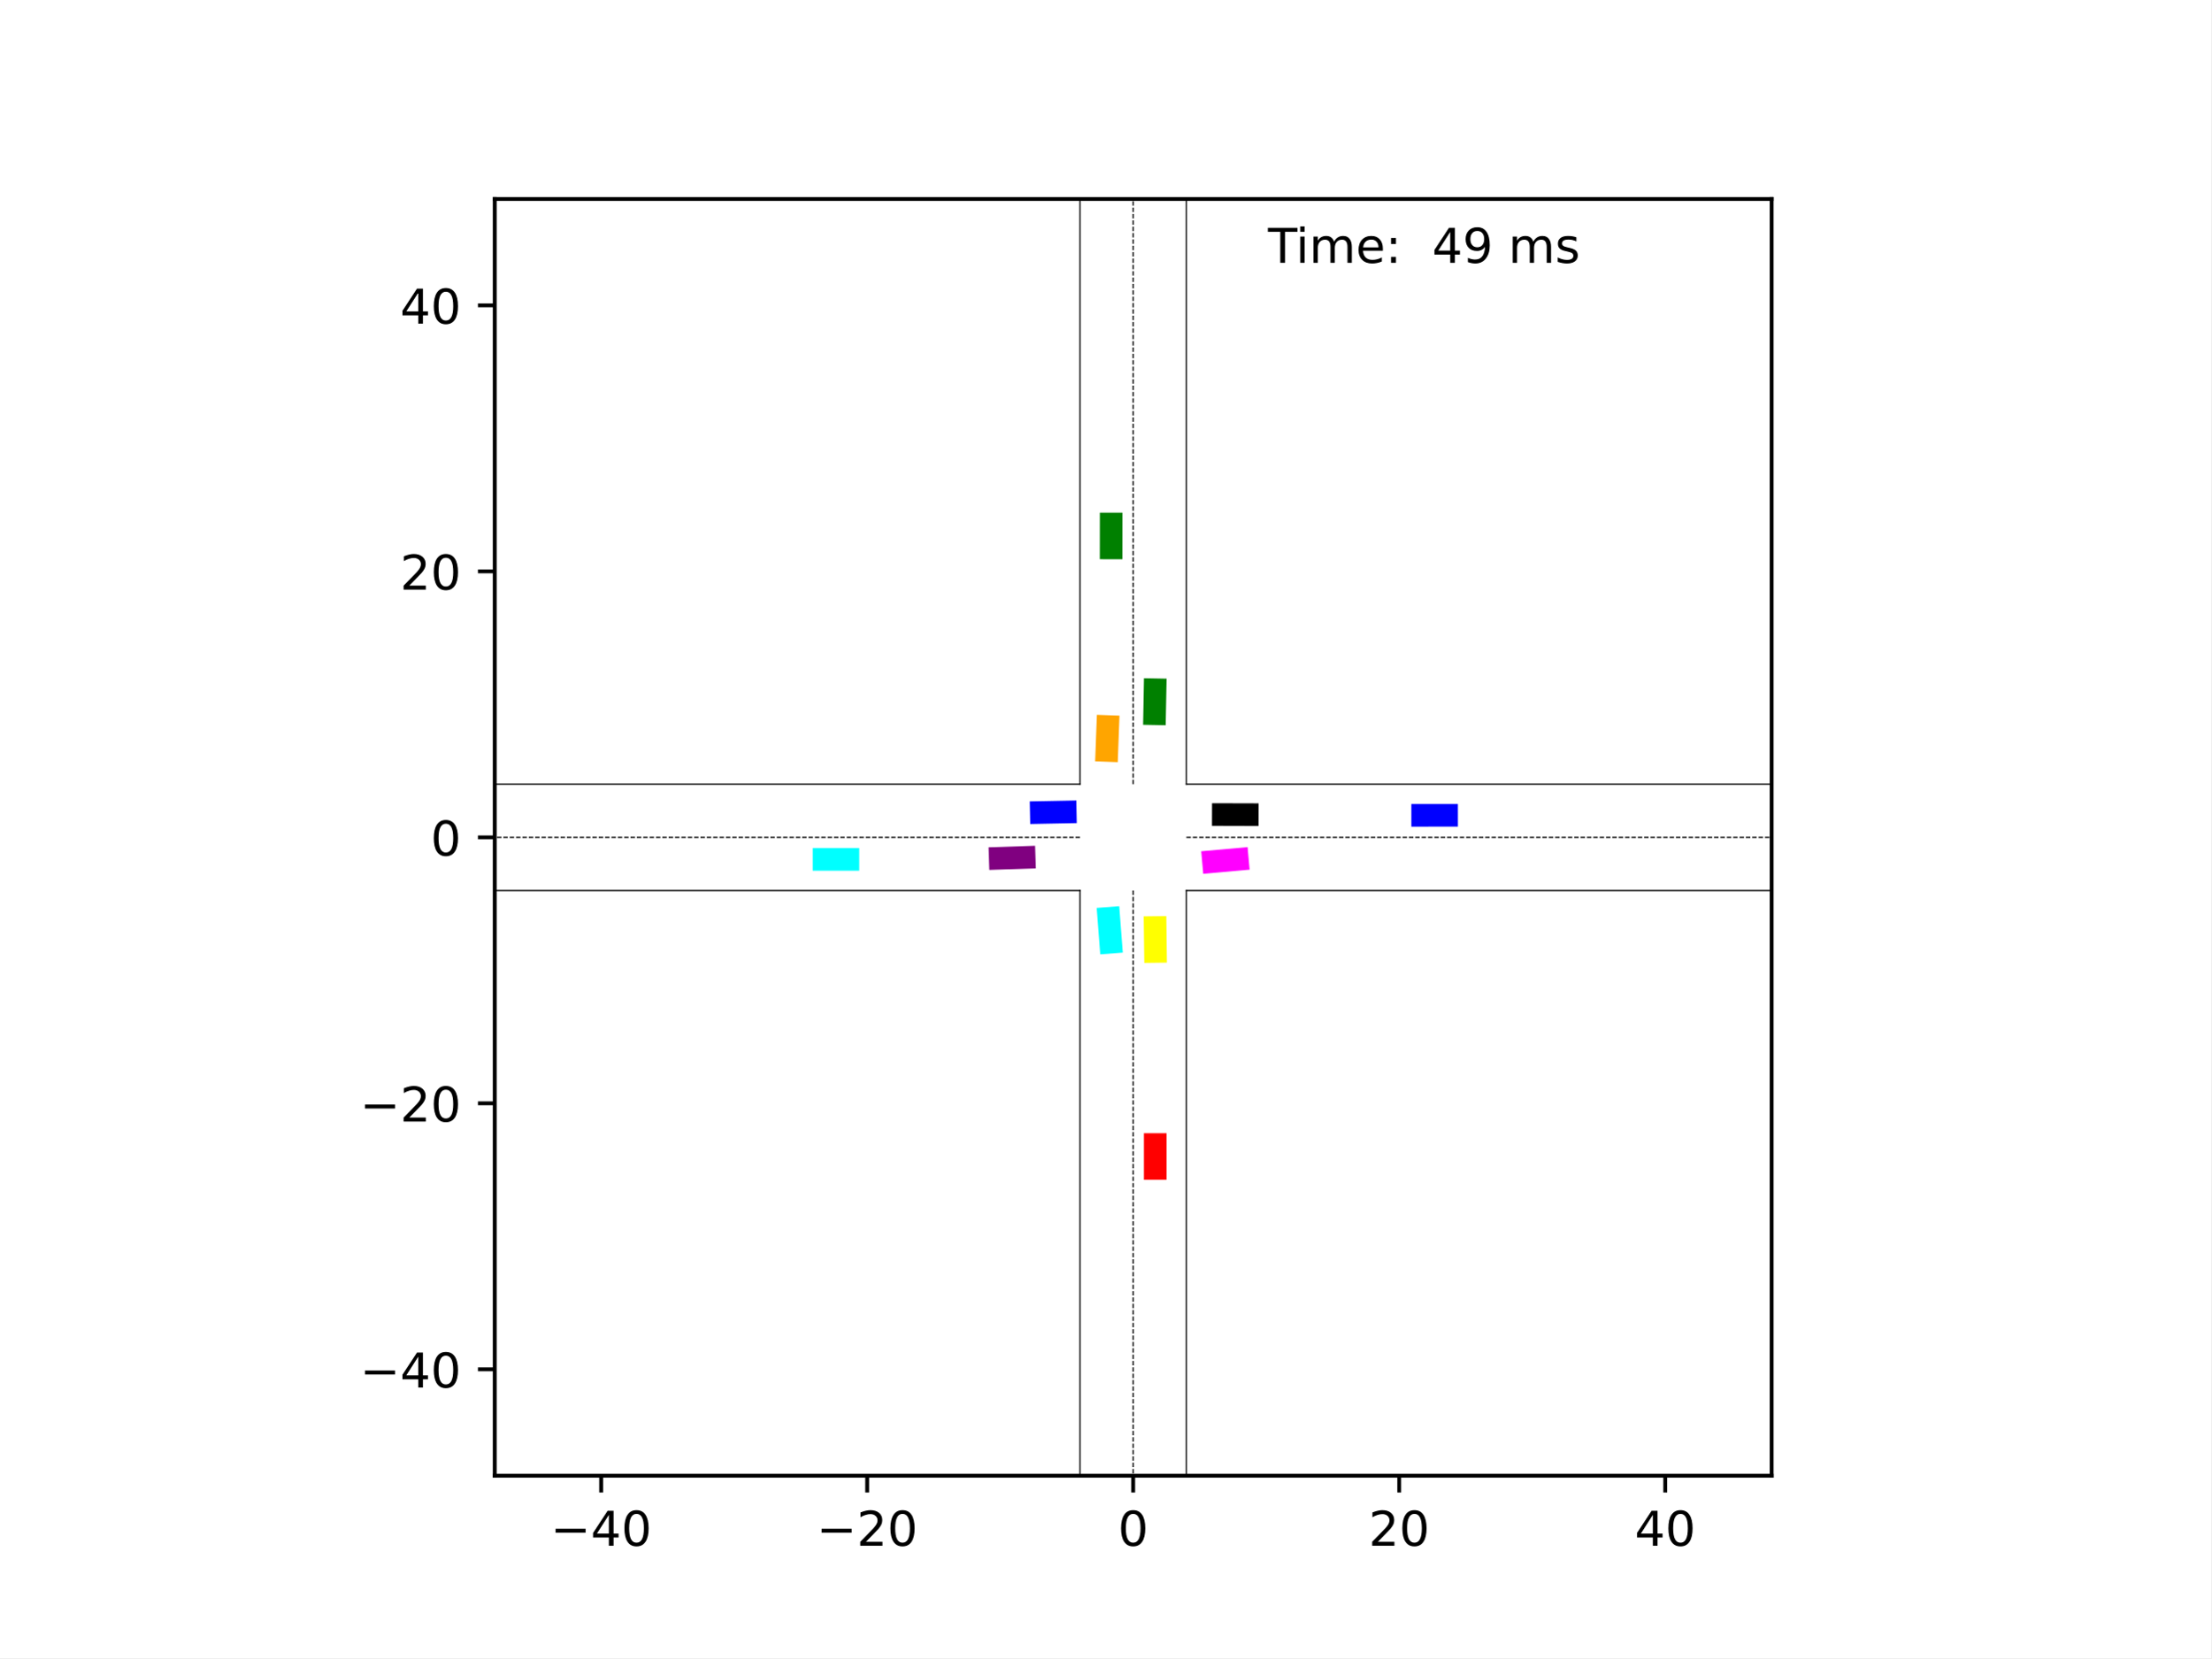
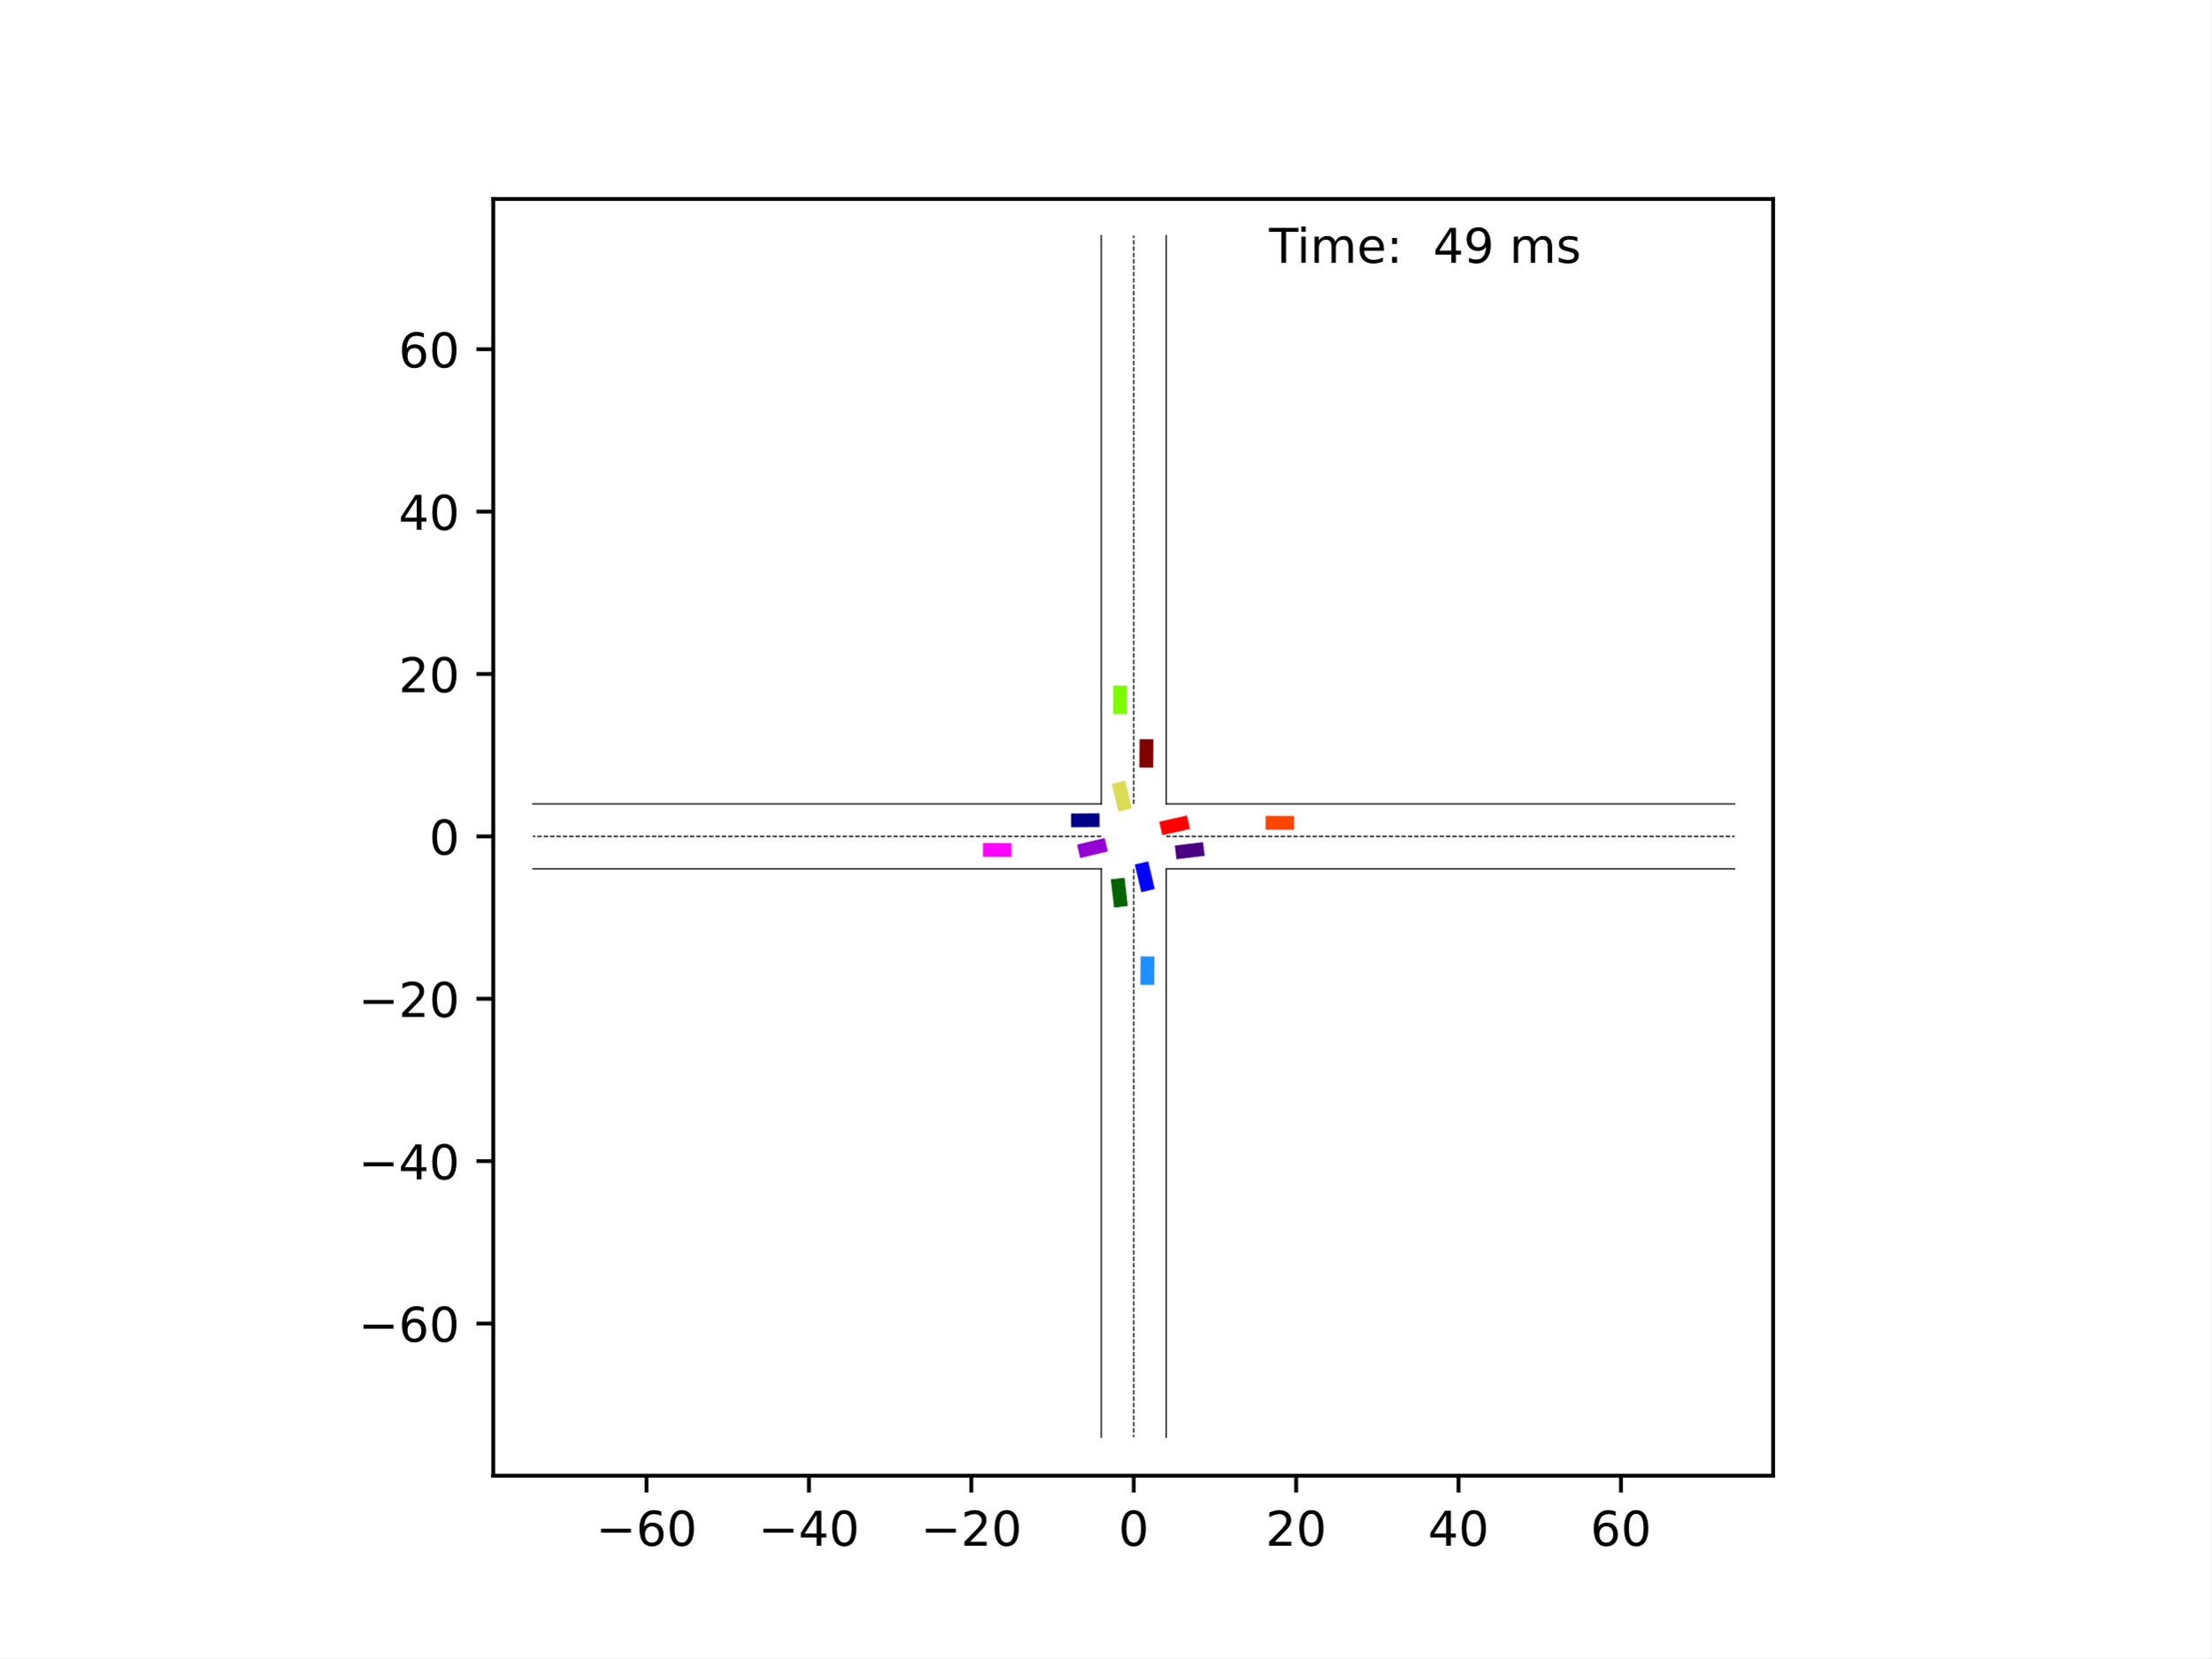
<svg xmlns="http://www.w3.org/2000/svg" xmlns:xlink="http://www.w3.org/1999/xlink" width="460.8pt" height="345.6pt" viewBox="0 0 460.8 345.6" version="1.1">
  <defs>
    <style type="text/css">*{stroke-linejoin: round; stroke-linecap: butt}</style>
  </defs>
  <g id="figure_1">
    <g id="patch_1">
      <path d="M 0 345.6  L 460.8 345.6  L 460.8 0  L 0 0  z " style="fill: #ffffff" />
    </g>
    <g id="axes_1">
      <g id="patch_2">
-         <path d="M 103.104 307.584  L 369.216 307.584  L 369.216 41.472  L 103.104 41.472  z " style="fill: #ffffff" />
+         <path d="M 102.788 307.584  L 369.532 307.584  L 369.532 41.472  L 102.788 41.472  z " style="fill: #ffffff" />
      </g>
      <g id="patch_3">
-         <path d="M 224.308 166.848  L 214.608 167.035  L 214.698 171.747  L 224.398 171.56  z " clip-path="url(#p890539e30c)" style="fill: #0000ff" />
+         <path d="M 229.134 169.511  L 223.21 169.555  L 223.232 172.432  L 229.155 172.388  z " clip-path="url(#p10f6fbd007)" style="fill: #00008b" />
      </g>
      <g id="patch_4">
-         <path d="M 242.935 151.153  L 243.116 141.453  L 238.405 141.365  L 238.224 151.065  z " clip-path="url(#p890539e30c)" style="fill: #008000" />
+         <path d="M 240.324 159.993  L 240.373 154.07  L 237.496 154.046  L 237.447 159.969  z " clip-path="url(#p10f6fbd007)" style="fill: #800000" />
      </g>
      <g id="patch_5">
-         <path d="M 228.553 189.238  L 229.291 198.912  L 233.99 198.553  L 233.251 188.879  z " clip-path="url(#p890539e30c)" style="fill: #00ffff" />
+         <path d="M 231.493 183.283  L 232.181 189.166  L 235.038 188.832  L 234.351 182.948  z " clip-path="url(#p10f6fbd007)" style="fill: #006400" />
      </g>
      <g id="patch_6">
-         <path d="M 250.757 182.122  L 260.421 181.262  L 260.003 176.568  L 250.339 177.428  z " clip-path="url(#p890539e30c)" style="fill: #ff00ff" />
+         <path d="M 245.177 179.086  L 251.058 178.383  L 250.717 175.527  L 244.835 176.23  z " clip-path="url(#p10f6fbd007)" style="fill: #4b0082" />
      </g>
      <g id="patch_7">
-         <path d="M 243.184 200.638  L 243.06 190.937  L 238.348 190.997  L 238.472 200.698  z " clip-path="url(#p890539e30c)" style="fill: #ffff00" />
+         <path d="M 240.646 185.302  L 239.296 179.535  L 236.494 180.191  L 237.845 185.958  z " clip-path="url(#p10f6fbd007)" style="fill: #0000ff" />
      </g>
      <g id="patch_8">
-         <path d="M 262.296 167.445  L 252.594 167.418  L 252.581 172.13  L 262.283 172.157  z " clip-path="url(#p890539e30c)" />
+         <path d="M 247.367 169.975  L 241.586 171.262  L 242.211 174.07  L 247.993 172.783  z " clip-path="url(#p10f6fbd007)" style="fill: #ff0000" />
      </g>
      <g id="patch_9">
-         <path d="M 228.591 148.989  L 228.233 158.684  L 232.942 158.858  L 233.3 149.163  z " clip-path="url(#p890539e30c)" style="fill: #ffa500" />
+         <path d="M 231.689 163.395  L 233.077 169.154  L 235.874 168.48  L 234.486 162.721  z " clip-path="url(#p10f6fbd007)" style="fill: #dbdc56" />
      </g>
      <g id="patch_10">
-         <path d="M 206.174 181.317  L 215.871 180.998  L 215.716 176.288  L 206.019 176.607  z " clip-path="url(#p890539e30c)" style="fill: #800080" />
+         <path d="M 225.121 178.841  L 230.881 177.461  L 230.211 174.663  L 224.451 176.043  z " clip-path="url(#p10f6fbd007)" style="fill: #9400d3" />
      </g>
      <g id="patch_11">
-         <path d="M 243.107 245.907  L 243.106 236.205  L 238.394 236.205  L 238.395 245.907  z " clip-path="url(#p890539e30c)" style="fill: #ff0000" />
+         <path d="M 240.537 205.284  L 240.583 199.361  L 237.706 199.338  L 237.66 205.262  z " clip-path="url(#p10f6fbd007)" style="fill: #1e90ff" />
      </g>
      <g id="patch_12">
-         <path d="M 303.829 167.583  L 294.127 167.585  L 294.129 172.297  L 303.831 172.295  z " clip-path="url(#p890539e30c)" style="fill: #0000ff" />
+         <path d="M 269.705 170.075  L 263.782 170.047  L 263.768 172.924  L 269.692 172.952  z " clip-path="url(#p10f6fbd007)" style="fill: #ff4500" />
      </g>
      <g id="patch_13">
-         <path d="M 229.211 106.855  L 229.201 116.557  L 233.913 116.562  L 233.924 106.86  z " clip-path="url(#p890539e30c)" style="fill: #008000" />
+         <path d="M 232.01 142.894  L 231.976 148.818  L 234.853 148.834  L 234.887 142.911  z " clip-path="url(#p10f6fbd007)" style="fill: #7cfc00" />
      </g>
      <g id="patch_14">
-         <path d="M 169.365 181.476  L 179.067 181.479  L 179.068 176.766  L 169.366 176.763  z " clip-path="url(#p890539e30c)" style="fill: #00ffff" />
+         <path d="M 204.845 178.581  L 210.768 178.605  L 210.78 175.728  L 204.857 175.704  z " clip-path="url(#p10f6fbd007)" style="fill: #ff00ff" />
      </g>
      <g id="matplotlib.axis_1">
        <g id="xtick_1">
          <g id="line2d_1">
            <defs>
-               <path id="ma688c7cbf6" d="M 0 0  L 0 3.5  " style="stroke: #000000; stroke-width: 0.8" />
+               <path id="m6a19a32b71" d="M 0 0  L 0 3.5  " style="stroke: #000000; stroke-width: 0.8" />
            </defs>
            <g>
-               <use xlink:href="#ma688c7cbf6" x="125.28" y="307.584" style="stroke: #000000; stroke-width: 0.8" />
+               <use xlink:href="#m6a19a32b71" x="134.73" y="307.584" style="stroke: #000000; stroke-width: 0.8" />
            </g>
          </g>
          <g id="text_1">
-             <g transform="translate(114.7277 322.1824) scale(0.1 -0.1)">
+             <g transform="translate(124.1775 322.1824) scale(0.1 -0.1)">
              <defs>
                <path id="DejaVuSans-2212" d="M 678 2272  L 4684 2272  L 4684 1741  L 678 1741  L 678 2272  z " transform="scale(0.015625)" />
-                 <path id="DejaVuSans-34" d="M 2419 4116  L 825 1625  L 2419 1625  L 2419 4116  z M 2253 4666  L 3047 4666  L 3047 1625  L 3713 1625  L 3713 1100  L 3047 1100  L 3047 0  L 2419 0  L 2419 1100  L 313 1100  L 313 1709  L 2253 4666  z " transform="scale(0.015625)" />
+                 <path id="DejaVuSans-36" d="M 2113 2584  Q 1688 2584 1439 2293  Q 1191 2003 1191 1497  Q 1191 994 1439 701  Q 1688 409 2113 409  Q 2538 409 2786 701  Q 3034 994 3034 1497  Q 3034 2003 2786 2293  Q 2538 2584 2113 2584  z M 3366 4563  L 3366 3988  Q 3128 4100 2886 4159  Q 2644 4219 2406 4219  Q 1781 4219 1451 3797  Q 1122 3375 1075 2522  Q 1259 2794 1537 2939  Q 1816 3084 2150 3084  Q 2853 3084 3261 2657  Q 3669 2231 3669 1497  Q 3669 778 3244 343  Q 2819 -91 2113 -91  Q 1303 -91 875 529  Q 447 1150 447 2328  Q 447 3434 972 4092  Q 1497 4750 2381 4750  Q 2619 4750 2861 4703  Q 3103 4656 3366 4563  z " transform="scale(0.015625)" />
                <path id="DejaVuSans-30" d="M 2034 4250  Q 1547 4250 1301 3770  Q 1056 3291 1056 2328  Q 1056 1369 1301 889  Q 1547 409 2034 409  Q 2525 409 2770 889  Q 3016 1369 3016 2328  Q 3016 3291 2770 3770  Q 2525 4250 2034 4250  z M 2034 4750  Q 2819 4750 3233 4129  Q 3647 3509 3647 2328  Q 3647 1150 3233 529  Q 2819 -91 2034 -91  Q 1250 -91 836 529  Q 422 1150 422 2328  Q 422 3509 836 4129  Q 1250 4750 2034 4750  z " transform="scale(0.015625)" />
              </defs>
              <use xlink:href="#DejaVuSans-2212" />
-               <use xlink:href="#DejaVuSans-34" x="83.789" />
+               <use xlink:href="#DejaVuSans-36" x="83.789" />
              <use xlink:href="#DejaVuSans-30" x="147.412" />
            </g>
          </g>
        </g>
        <g id="xtick_2">
          <g id="line2d_2">
            <g>
-               <use xlink:href="#ma688c7cbf6" x="180.72" y="307.584" style="stroke: #000000; stroke-width: 0.8" />
+               <use xlink:href="#m6a19a32b71" x="168.578" y="307.584" style="stroke: #000000; stroke-width: 0.8" />
            </g>
          </g>
          <g id="text_2">
-             <g transform="translate(170.1677 322.1824) scale(0.1 -0.1)">
+             <g transform="translate(158.0256 322.1824) scale(0.1 -0.1)">
+               <defs>
+                 <path id="DejaVuSans-34" d="M 2419 4116  L 825 1625  L 2419 1625  L 2419 4116  z M 2253 4666  L 3047 4666  L 3047 1625  L 3713 1625  L 3713 1100  L 3047 1100  L 3047 0  L 2419 0  L 2419 1100  L 313 1100  L 313 1709  L 2253 4666  z " transform="scale(0.015625)" />
+               </defs>
+               <use xlink:href="#DejaVuSans-2212" />
+               <use xlink:href="#DejaVuSans-34" x="83.789" />
+               <use xlink:href="#DejaVuSans-30" x="147.412" />
+             </g>
+           </g>
+         </g>
+         <g id="xtick_3">
+           <g id="line2d_3">
+             <g>
+               <use xlink:href="#m6a19a32b71" x="202.426" y="307.584" style="stroke: #000000; stroke-width: 0.8" />
+             </g>
+           </g>
+           <g id="text_3">
+             <g transform="translate(191.8737 322.1824) scale(0.1 -0.1)">
              <defs>
                <path id="DejaVuSans-32" d="M 1228 531  L 3431 531  L 3431 0  L 469 0  L 469 531  Q 828 903 1448 1529  Q 2069 2156 2228 2338  Q 2531 2678 2651 2914  Q 2772 3150 2772 3378  Q 2772 3750 2511 3984  Q 2250 4219 1831 4219  Q 1534 4219 1204 4116  Q 875 4013 500 3803  L 500 4441  Q 881 4594 1212 4672  Q 1544 4750 1819 4750  Q 2544 4750 2975 4387  Q 3406 4025 3406 3419  Q 3406 3131 3298 2873  Q 3191 2616 2906 2266  Q 2828 2175 2409 1742  Q 1991 1309 1228 531  z " transform="scale(0.015625)" />
              </defs>
              <use xlink:href="#DejaVuSans-2212" />
              <use xlink:href="#DejaVuSans-32" x="83.789" />
              <use xlink:href="#DejaVuSans-30" x="147.412" />
            </g>
          </g>
        </g>
-         <g id="xtick_3">
-           <g id="line2d_3">
-             <g>
-               <use xlink:href="#ma688c7cbf6" x="236.16" y="307.584" style="stroke: #000000; stroke-width: 0.8" />
-             </g>
-           </g>
-           <g id="text_3">
-             <g transform="translate(232.9787 322.1824) scale(0.1 -0.1)">
-               <use xlink:href="#DejaVuSans-30" />
-             </g>
-           </g>
-         </g>
        <g id="xtick_4">
          <g id="line2d_4">
            <g>
-               <use xlink:href="#ma688c7cbf6" x="291.6" y="307.584" style="stroke: #000000; stroke-width: 0.8" />
+               <use xlink:href="#m6a19a32b71" x="236.274" y="307.584" style="stroke: #000000; stroke-width: 0.8" />
            </g>
          </g>
          <g id="text_4">
-             <g transform="translate(285.2375 322.1824) scale(0.1 -0.1)">
-               <use xlink:href="#DejaVuSans-32" />
-               <use xlink:href="#DejaVuSans-30" x="63.623" />
+             <g transform="translate(233.0929 322.1824) scale(0.1 -0.1)">
+               <use xlink:href="#DejaVuSans-30" />
            </g>
          </g>
        </g>
        <g id="xtick_5">
          <g id="line2d_5">
            <g>
-               <use xlink:href="#ma688c7cbf6" x="347.04" y="307.584" style="stroke: #000000; stroke-width: 0.8" />
+               <use xlink:href="#m6a19a32b71" x="270.122" y="307.584" style="stroke: #000000; stroke-width: 0.8" />
            </g>
          </g>
          <g id="text_5">
-             <g transform="translate(340.6775 322.1824) scale(0.1 -0.1)">
+             <g transform="translate(263.7597 322.1824) scale(0.1 -0.1)">
+               <use xlink:href="#DejaVuSans-32" />
+               <use xlink:href="#DejaVuSans-30" x="63.623" />
+             </g>
+           </g>
+         </g>
+         <g id="xtick_6">
+           <g id="line2d_6">
+             <g>
+               <use xlink:href="#m6a19a32b71" x="303.97" y="307.584" style="stroke: #000000; stroke-width: 0.8" />
+             </g>
+           </g>
+           <g id="text_6">
+             <g transform="translate(297.6078 322.1824) scale(0.1 -0.1)">
              <use xlink:href="#DejaVuSans-34" />
+               <use xlink:href="#DejaVuSans-30" x="63.623" />
+             </g>
+           </g>
+         </g>
+         <g id="xtick_7">
+           <g id="line2d_7">
+             <g>
+               <use xlink:href="#m6a19a32b71" x="337.818" y="307.584" style="stroke: #000000; stroke-width: 0.8" />
+             </g>
+           </g>
+           <g id="text_7">
+             <g transform="translate(331.4559 322.1824) scale(0.1 -0.1)">
+               <use xlink:href="#DejaVuSans-36" />
              <use xlink:href="#DejaVuSans-30" x="63.623" />
            </g>
          </g>
        </g>
      </g>
      <g id="matplotlib.axis_2">
        <g id="ytick_1">
-           <g id="line2d_6">
+           <g id="line2d_8">
            <defs>
-               <path id="m2011895dca" d="M 0 0  L -3.5 0  " style="stroke: #000000; stroke-width: 0.8" />
+               <path id="m7a313d8a4e" d="M 0 0  L -3.5 0  " style="stroke: #000000; stroke-width: 0.8" />
            </defs>
            <g>
-               <use xlink:href="#m2011895dca" x="103.104" y="285.408" style="stroke: #000000; stroke-width: 0.8" />
-             </g>
-           </g>
-           <g id="text_6">
-             <g transform="translate(74.99931 289.2072) scale(0.1 -0.1)">
+               <use xlink:href="#m7a313d8a4e" x="102.788" y="275.87" style="stroke: #000000; stroke-width: 0.8" />
+             </g>
+           </g>
+           <g id="text_8">
+             <g transform="translate(74.68291 279.6692) scale(0.1 -0.1)">
+               <use xlink:href="#DejaVuSans-2212" />
+               <use xlink:href="#DejaVuSans-36" x="83.789" />
+               <use xlink:href="#DejaVuSans-30" x="147.412" />
+             </g>
+           </g>
+         </g>
+         <g id="ytick_2">
+           <g id="line2d_9">
+             <g>
+               <use xlink:href="#m7a313d8a4e" x="102.788" y="242.022" style="stroke: #000000; stroke-width: 0.8" />
+             </g>
+           </g>
+           <g id="text_9">
+             <g transform="translate(74.68291 245.8211) scale(0.1 -0.1)">
              <use xlink:href="#DejaVuSans-2212" />
              <use xlink:href="#DejaVuSans-34" x="83.789" />
              <use xlink:href="#DejaVuSans-30" x="147.412" />
            </g>
          </g>
        </g>
-         <g id="ytick_2">
-           <g id="line2d_7">
-             <g>
-               <use xlink:href="#m2011895dca" x="103.104" y="229.968" style="stroke: #000000; stroke-width: 0.8" />
-             </g>
-           </g>
-           <g id="text_7">
-             <g transform="translate(74.99931 233.7672) scale(0.1 -0.1)">
+         <g id="ytick_3">
+           <g id="line2d_10">
+             <g>
+               <use xlink:href="#m7a313d8a4e" x="102.788" y="208.174" style="stroke: #000000; stroke-width: 0.8" />
+             </g>
+           </g>
+           <g id="text_10">
+             <g transform="translate(74.68291 211.973) scale(0.1 -0.1)">
              <use xlink:href="#DejaVuSans-2212" />
              <use xlink:href="#DejaVuSans-32" x="83.789" />
              <use xlink:href="#DejaVuSans-30" x="147.412" />
            </g>
          </g>
        </g>
-         <g id="ytick_3">
-           <g id="line2d_8">
-             <g>
-               <use xlink:href="#m2011895dca" x="103.104" y="174.528" style="stroke: #000000; stroke-width: 0.8" />
-             </g>
-           </g>
-           <g id="text_8">
-             <g transform="translate(89.7415 178.3272) scale(0.1 -0.1)">
+         <g id="ytick_4">
+           <g id="line2d_11">
+             <g>
+               <use xlink:href="#m7a313d8a4e" x="102.788" y="174.326" style="stroke: #000000; stroke-width: 0.8" />
+             </g>
+           </g>
+           <g id="text_11">
+             <g transform="translate(89.4251 178.1249) scale(0.1 -0.1)">
              <use xlink:href="#DejaVuSans-30" />
            </g>
          </g>
        </g>
-         <g id="ytick_4">
-           <g id="line2d_9">
-             <g>
-               <use xlink:href="#m2011895dca" x="103.104" y="119.088" style="stroke: #000000; stroke-width: 0.8" />
-             </g>
-           </g>
-           <g id="text_9">
-             <g transform="translate(83.379 122.8872) scale(0.1 -0.1)">
+         <g id="ytick_5">
+           <g id="line2d_12">
+             <g>
+               <use xlink:href="#m7a313d8a4e" x="102.788" y="140.478" style="stroke: #000000; stroke-width: 0.8" />
+             </g>
+           </g>
+           <g id="text_12">
+             <g transform="translate(83.0626 144.2769) scale(0.1 -0.1)">
              <use xlink:href="#DejaVuSans-32" />
              <use xlink:href="#DejaVuSans-30" x="63.623" />
            </g>
          </g>
        </g>
-         <g id="ytick_5">
-           <g id="line2d_10">
-             <g>
-               <use xlink:href="#m2011895dca" x="103.104" y="63.648" style="stroke: #000000; stroke-width: 0.8" />
-             </g>
-           </g>
-           <g id="text_10">
-             <g transform="translate(83.379 67.44722) scale(0.1 -0.1)">
+         <g id="ytick_6">
+           <g id="line2d_13">
+             <g>
+               <use xlink:href="#m7a313d8a4e" x="102.788" y="106.63" style="stroke: #000000; stroke-width: 0.8" />
+             </g>
+           </g>
+           <g id="text_13">
+             <g transform="translate(83.0626 110.4288) scale(0.1 -0.1)">
              <use xlink:href="#DejaVuSans-34" />
              <use xlink:href="#DejaVuSans-30" x="63.623" />
            </g>
          </g>
        </g>
-       </g>
-       <g id="line2d_11">
-         <path d="M 247.248 346.6  L 247.248 185.616  " clip-path="url(#p890539e30c)" style="fill: none; stroke: #000000; stroke-width: 0.25; stroke-linecap: square" />
-       </g>
-       <g id="line2d_12">
-         <path d="M 247.248 185.616  L 413.568 185.616  " clip-path="url(#p890539e30c)" style="fill: none; stroke: #000000; stroke-width: 0.25; stroke-linecap: square" />
-       </g>
-       <g id="line2d_13">
-         <path d="M 413.568 163.44  L 247.248 163.44  " clip-path="url(#p890539e30c)" style="fill: none; stroke: #000000; stroke-width: 0.25; stroke-linecap: square" />
-       </g>
-       <g id="line2d_14">
-         <path d="M 247.248 163.44  L 247.248 -1  " clip-path="url(#p890539e30c)" style="fill: none; stroke: #000000; stroke-width: 0.25; stroke-linecap: square" />
+         <g id="ytick_7">
+           <g id="line2d_14">
+             <g>
+               <use xlink:href="#m7a313d8a4e" x="102.788" y="72.781" style="stroke: #000000; stroke-width: 0.8" />
+             </g>
+           </g>
+           <g id="text_14">
+             <g transform="translate(83.0626 76.5807) scale(0.1 -0.1)">
+               <use xlink:href="#DejaVuSans-36" />
+               <use xlink:href="#DejaVuSans-30" x="63.623" />
+             </g>
+           </g>
+         </g>
      </g>
      <g id="line2d_15">
-         <path d="M 225.072 -1  L 225.072 163.44  " clip-path="url(#p890539e30c)" style="fill: none; stroke: #000000; stroke-width: 0.25; stroke-linecap: square" />
+         <path d="M 243.044 299.564  L 243.044 181.095  " clip-path="url(#p10f6fbd007)" style="fill: none; stroke: #000000; stroke-width: 0.25; stroke-linecap: square" />
      </g>
      <g id="line2d_16">
-         <path d="M 225.072 163.44  L 58.752 163.44  " clip-path="url(#p890539e30c)" style="fill: none; stroke: #000000; stroke-width: 0.25; stroke-linecap: square" />
+         <path d="M 243.044 181.095  L 361.512 181.095  " clip-path="url(#p10f6fbd007)" style="fill: none; stroke: #000000; stroke-width: 0.25; stroke-linecap: square" />
      </g>
      <g id="line2d_17">
-         <path d="M 58.752 185.616  L 225.072 185.616  " clip-path="url(#p890539e30c)" style="fill: none; stroke: #000000; stroke-width: 0.25; stroke-linecap: square" />
+         <path d="M 361.512 167.556  L 243.044 167.556  " clip-path="url(#p10f6fbd007)" style="fill: none; stroke: #000000; stroke-width: 0.25; stroke-linecap: square" />
      </g>
      <g id="line2d_18">
-         <path d="M 225.072 185.616  L 225.072 346.6  " clip-path="url(#p890539e30c)" style="fill: none; stroke: #000000; stroke-width: 0.25; stroke-linecap: square" />
+         <path d="M 243.044 167.556  L 243.044 49.088  " clip-path="url(#p10f6fbd007)" style="fill: none; stroke: #000000; stroke-width: 0.25; stroke-linecap: square" />
      </g>
      <g id="line2d_19">
-         <path d="M 247.248 174.528  L 413.568 174.528  " clip-path="url(#p890539e30c)" style="fill: none; stroke-dasharray: 0.925,0.4; stroke-dashoffset: 0; stroke: #000000; stroke-width: 0.25" />
+         <path d="M 229.505 49.088  L 229.505 167.556  " clip-path="url(#p10f6fbd007)" style="fill: none; stroke: #000000; stroke-width: 0.25; stroke-linecap: square" />
      </g>
      <g id="line2d_20">
-         <path d="M 236.16 163.44  L 236.16 -1  " clip-path="url(#p890539e30c)" style="fill: none; stroke-dasharray: 0.925,0.4; stroke-dashoffset: 0; stroke: #000000; stroke-width: 0.25" />
+         <path d="M 229.505 167.556  L 111.036 167.556  " clip-path="url(#p10f6fbd007)" style="fill: none; stroke: #000000; stroke-width: 0.25; stroke-linecap: square" />
      </g>
      <g id="line2d_21">
-         <path d="M 225.072 174.528  L 58.752 174.528  " clip-path="url(#p890539e30c)" style="fill: none; stroke-dasharray: 0.925,0.4; stroke-dashoffset: 0; stroke: #000000; stroke-width: 0.25" />
+         <path d="M 111.036 181.095  L 229.505 181.095  " clip-path="url(#p10f6fbd007)" style="fill: none; stroke: #000000; stroke-width: 0.25; stroke-linecap: square" />
      </g>
      <g id="line2d_22">
-         <path d="M 236.16 185.616  L 236.16 346.6  " clip-path="url(#p890539e30c)" style="fill: none; stroke-dasharray: 0.925,0.4; stroke-dashoffset: 0; stroke: #000000; stroke-width: 0.25" />
+         <path d="M 229.505 181.095  L 229.505 299.564  " clip-path="url(#p10f6fbd007)" style="fill: none; stroke: #000000; stroke-width: 0.25; stroke-linecap: square" />
+       </g>
+       <g id="line2d_23">
+         <path d="M 243.044 174.326  L 361.512 174.326  " clip-path="url(#p10f6fbd007)" style="fill: none; stroke-dasharray: 0.925,0.4; stroke-dashoffset: 0; stroke: #000000; stroke-width: 0.25" />
+       </g>
+       <g id="line2d_24">
+         <path d="M 236.274 167.556  L 236.274 49.088  " clip-path="url(#p10f6fbd007)" style="fill: none; stroke-dasharray: 0.925,0.4; stroke-dashoffset: 0; stroke: #000000; stroke-width: 0.25" />
+       </g>
+       <g id="line2d_25">
+         <path d="M 229.505 174.326  L 111.036 174.326  " clip-path="url(#p10f6fbd007)" style="fill: none; stroke-dasharray: 0.925,0.4; stroke-dashoffset: 0; stroke: #000000; stroke-width: 0.25" />
+       </g>
+       <g id="line2d_26">
+         <path d="M 236.274 181.095  L 236.274 299.564  " clip-path="url(#p10f6fbd007)" style="fill: none; stroke-dasharray: 0.925,0.4; stroke-dashoffset: 0; stroke: #000000; stroke-width: 0.25" />
      </g>
      <g id="patch_15">
-         <path d="M 103.104 307.584  L 103.104 41.472  " style="fill: none; stroke: #000000; stroke-width: 0.8; stroke-linejoin: miter; stroke-linecap: square" />
+         <path d="M 102.788 307.584  L 102.788 41.472  " style="fill: none; stroke: #000000; stroke-width: 0.8; stroke-linejoin: miter; stroke-linecap: square" />
      </g>
      <g id="patch_16">
-         <path d="M 369.216 307.584  L 369.216 41.472  " style="fill: none; stroke: #000000; stroke-width: 0.8; stroke-linejoin: miter; stroke-linecap: square" />
+         <path d="M 369.532 307.584  L 369.532 41.472  " style="fill: none; stroke: #000000; stroke-width: 0.8; stroke-linejoin: miter; stroke-linecap: square" />
      </g>
      <g id="patch_17">
-         <path d="M 103.104 307.584  L 369.216 307.584  " style="fill: none; stroke: #000000; stroke-width: 0.8; stroke-linejoin: miter; stroke-linecap: square" />
+         <path d="M 102.788 307.584  L 369.532 307.584  " style="fill: none; stroke: #000000; stroke-width: 0.8; stroke-linejoin: miter; stroke-linecap: square" />
      </g>
      <g id="patch_18">
-         <path d="M 103.104 41.472  L 369.216 41.472  " style="fill: none; stroke: #000000; stroke-width: 0.8; stroke-linejoin: miter; stroke-linecap: square" />
-       </g>
-       <g id="text_11">
-         <g transform="translate(264.2539 54.7776) scale(0.1 -0.1)">
+         <path d="M 102.788 41.472  L 369.532 41.472  " style="fill: none; stroke: #000000; stroke-width: 0.8; stroke-linejoin: miter; stroke-linecap: square" />
+       </g>
+       <g id="text_15">
+         <g transform="translate(264.4754 54.7776) scale(0.1 -0.1)">
          <defs>
            <path id="DejaVuSans-54" d="M -19 4666  L 3928 4666  L 3928 4134  L 2272 4134  L 2272 0  L 1638 0  L 1638 4134  L -19 4134  L -19 4666  z " transform="scale(0.015625)" />
            <path id="DejaVuSans-69" d="M 603 3500  L 1178 3500  L 1178 0  L 603 0  L 603 3500  z M 603 4863  L 1178 4863  L 1178 4134  L 603 4134  L 603 4863  z " transform="scale(0.015625)" />
            <path id="DejaVuSans-6d" d="M 3328 2828  Q 3544 3216 3844 3400  Q 4144 3584 4550 3584  Q 5097 3584 5394 3201  Q 5691 2819 5691 2113  L 5691 0  L 5113 0  L 5113 2094  Q 5113 2597 4934 2840  Q 4756 3084 4391 3084  Q 3944 3084 3684 2787  Q 3425 2491 3425 1978  L 3425 0  L 2847 0  L 2847 2094  Q 2847 2600 2669 2842  Q 2491 3084 2119 3084  Q 1678 3084 1418 2786  Q 1159 2488 1159 1978  L 1159 0  L 581 0  L 581 3500  L 1159 3500  L 1159 2956  Q 1356 3278 1631 3431  Q 1906 3584 2284 3584  Q 2666 3584 2933 3390  Q 3200 3197 3328 2828  z " transform="scale(0.015625)" />
            <path id="DejaVuSans-65" d="M 3597 1894  L 3597 1613  L 953 1613  Q 991 1019 1311 708  Q 1631 397 2203 397  Q 2534 397 2845 478  Q 3156 559 3463 722  L 3463 178  Q 3153 47 2828 -22  Q 2503 -91 2169 -91  Q 1331 -91 842 396  Q 353 884 353 1716  Q 353 2575 817 3079  Q 1281 3584 2069 3584  Q 2775 3584 3186 3129  Q 3597 2675 3597 1894  z M 3022 2063  Q 3016 2534 2758 2815  Q 2500 3097 2075 3097  Q 1594 3097 1305 2825  Q 1016 2553 972 2059  L 3022 2063  z " transform="scale(0.015625)" />
            <path id="DejaVuSans-3a" d="M 750 794  L 1409 794  L 1409 0  L 750 0  L 750 794  z M 750 3309  L 1409 3309  L 1409 2516  L 750 2516  L 750 3309  z " transform="scale(0.015625)" />
            <path id="DejaVuSans-20" transform="scale(0.015625)" />
            <path id="DejaVuSans-39" d="M 703 97  L 703 672  Q 941 559 1184 500  Q 1428 441 1663 441  Q 2288 441 2617 861  Q 2947 1281 2994 2138  Q 2813 1869 2534 1725  Q 2256 1581 1919 1581  Q 1219 1581 811 2004  Q 403 2428 403 3163  Q 403 3881 828 4315  Q 1253 4750 1959 4750  Q 2769 4750 3195 4129  Q 3622 3509 3622 2328  Q 3622 1225 3098 567  Q 2575 -91 1691 -91  Q 1453 -91 1209 -44  Q 966 3 703 97  z M 1959 2075  Q 2384 2075 2632 2365  Q 2881 2656 2881 3163  Q 2881 3666 2632 3958  Q 2384 4250 1959 4250  Q 1534 4250 1286 3958  Q 1038 3666 1038 3163  Q 1038 2656 1286 2365  Q 1534 2075 1959 2075  z " transform="scale(0.015625)" />
            <path id="DejaVuSans-73" d="M 2834 3397  L 2834 2853  Q 2591 2978 2328 3040  Q 2066 3103 1784 3103  Q 1356 3103 1142 2972  Q 928 2841 928 2578  Q 928 2378 1081 2264  Q 1234 2150 1697 2047  L 1894 2003  Q 2506 1872 2764 1633  Q 3022 1394 3022 966  Q 3022 478 2636 193  Q 2250 -91 1575 -91  Q 1294 -91 989 -36  Q 684 19 347 128  L 347 722  Q 666 556 975 473  Q 1284 391 1588 391  Q 1994 391 2212 530  Q 2431 669 2431 922  Q 2431 1156 2273 1281  Q 2116 1406 1581 1522  L 1381 1569  Q 847 1681 609 1914  Q 372 2147 372 2553  Q 372 3047 722 3315  Q 1072 3584 1716 3584  Q 2034 3584 2315 3537  Q 2597 3491 2834 3397  z " transform="scale(0.015625)" />
          </defs>
          <use xlink:href="#DejaVuSans-54" />
          <use xlink:href="#DejaVuSans-69" x="57.959" />
          <use xlink:href="#DejaVuSans-6d" x="85.742" />
          <use xlink:href="#DejaVuSans-65" x="183.154" />
          <use xlink:href="#DejaVuSans-3a" x="244.678" />
          <use xlink:href="#DejaVuSans-20" x="278.369" />
          <use xlink:href="#DejaVuSans-20" x="310.156" />
          <use xlink:href="#DejaVuSans-34" x="341.943" />
          <use xlink:href="#DejaVuSans-39" x="405.566" />
          <use xlink:href="#DejaVuSans-20" x="469.189" />
          <use xlink:href="#DejaVuSans-6d" x="500.977" />
          <use xlink:href="#DejaVuSans-73" x="598.389" />
        </g>
      </g>
    </g>
  </g>
  <defs>
-     <clipPath id="p890539e30c">
-       <rect x="103.104" y="41.472" width="266.112" height="266.112" />
+     <clipPath id="p10f6fbd007">
+       <rect x="102.788" y="41.472" width="266.745" height="266.112" />
    </clipPath>
  </defs>
</svg>
